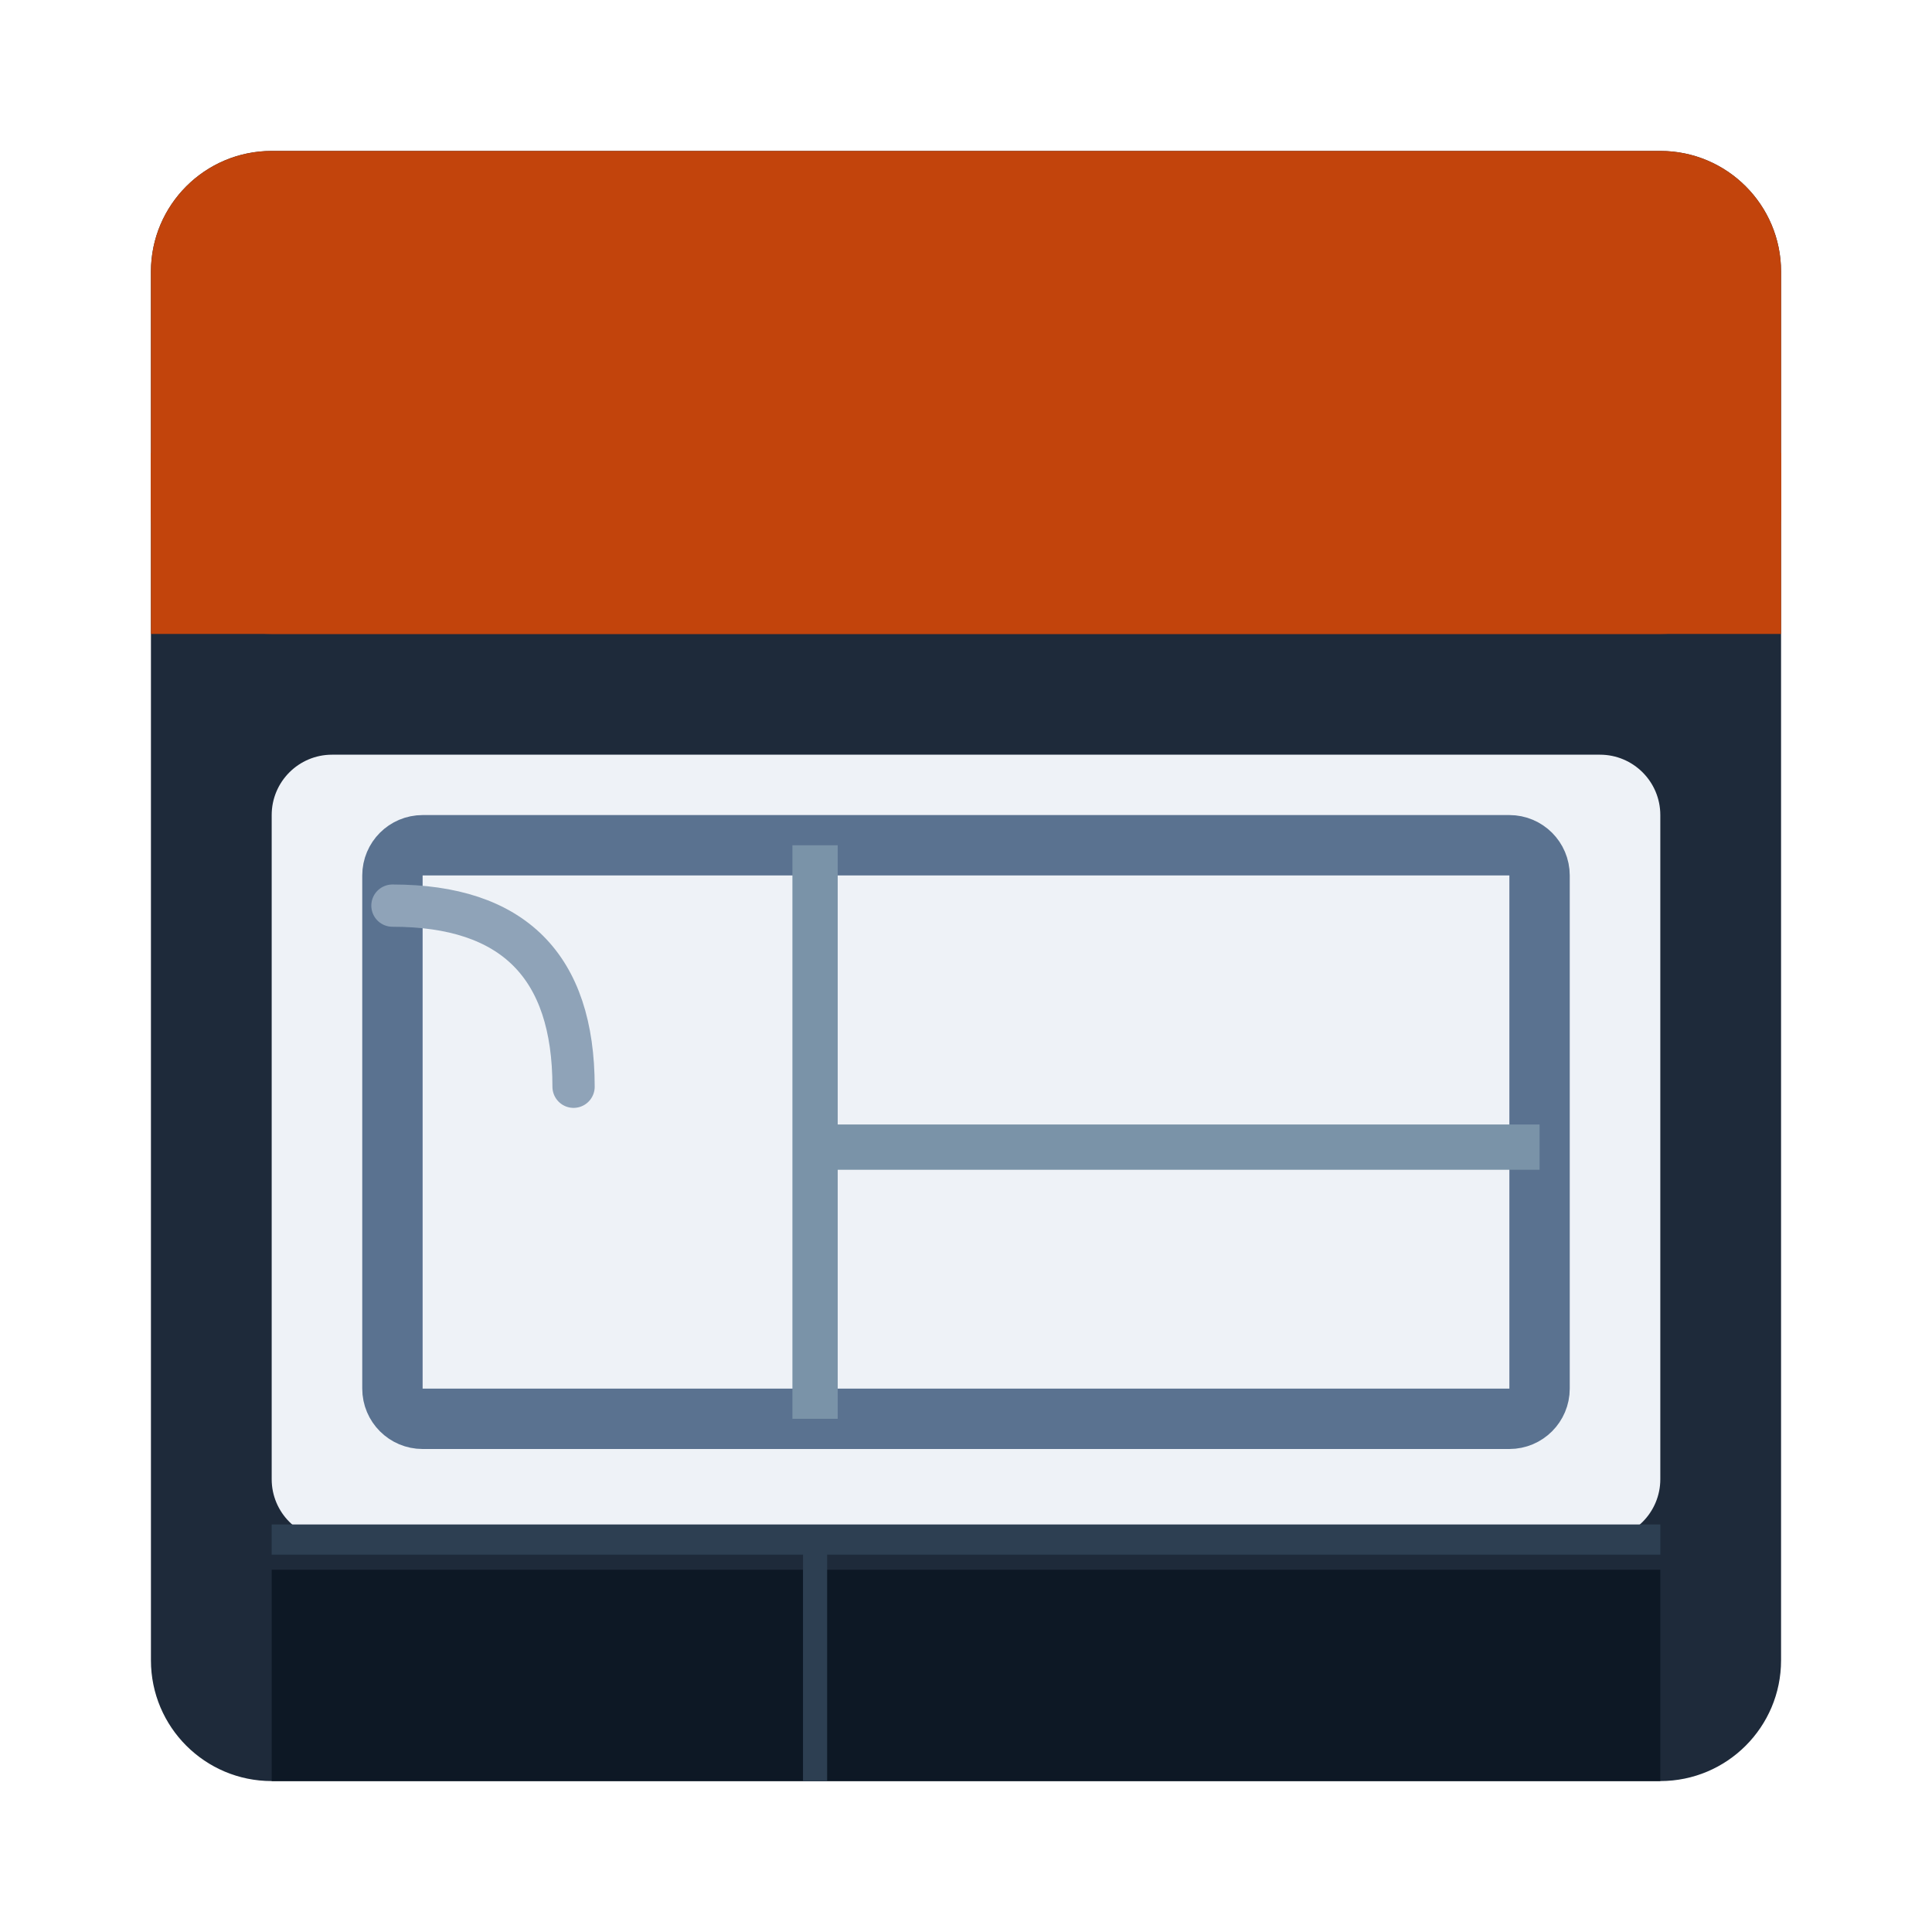
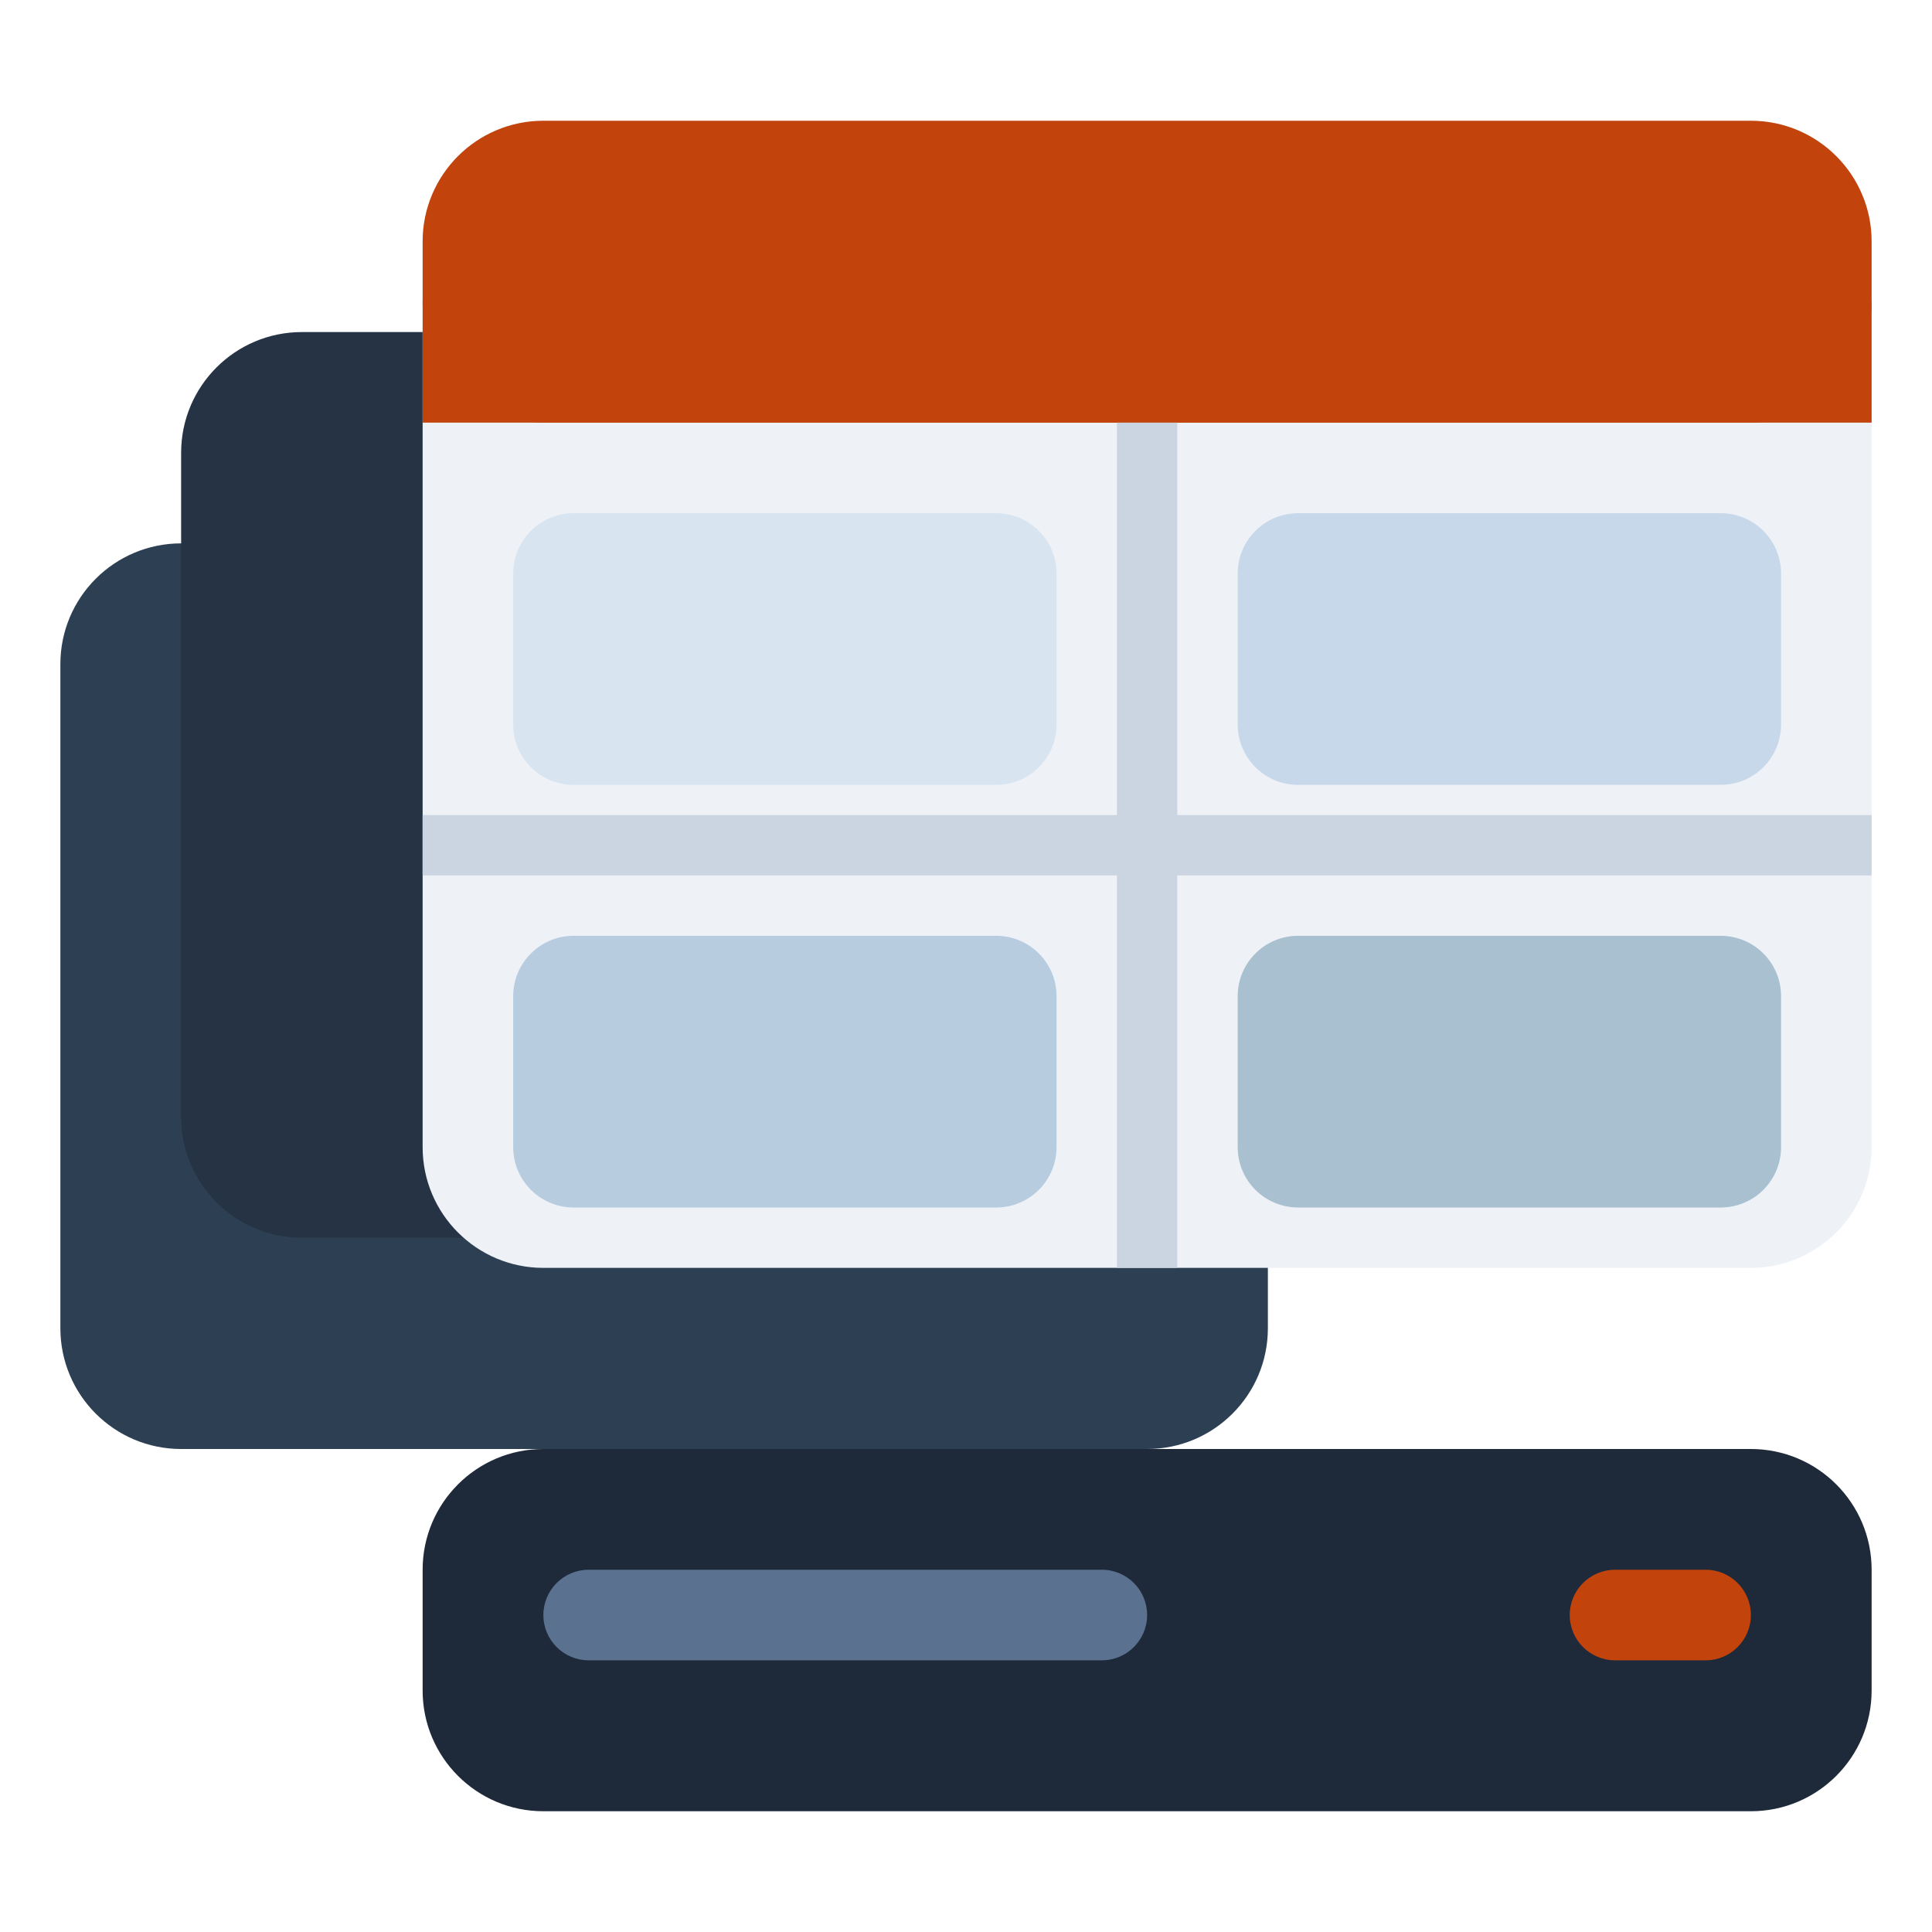
<svg xmlns="http://www.w3.org/2000/svg" viewBox="0 0 64 64">
-   <rect x="5" y="5" width="54" height="54" rx="4" fill="#1E2A3A" />
-   <rect x="5" y="5" width="54" height="16" rx="4" fill="#C2440C" />
-   <rect x="5" y="15" width="54" height="6" fill="#C2440C" />
-   <rect x="9" y="25" width="46" height="26" rx="2" fill="#EEF2F7" />
-   <rect x="13" y="28" width="38" height="19" rx="1" fill="none" stroke="#5A7290" stroke-width="2" />
-   <line x1="27" y1="28" x2="27" y2="47" stroke="#7A93A8" stroke-width="1.5" />
-   <line x1="27" y1="38" x2="51" y2="38" stroke="#7A93A8" stroke-width="1.5" />
-   <path d="M13 30 Q19 30 19 36" fill="none" stroke="#8FA3B8" stroke-width="1.4" stroke-linecap="round" />
-   <line x1="9" y1="51" x2="55" y2="51" stroke="#2D3F52" stroke-width="1" />
-   <rect x="9" y="52" width="46" height="7" fill="#0D1825" />
-   <line x1="27" y1="51" x2="27" y2="59" stroke="#2D3F52" stroke-width="0.8" />
+   <rect x="2" y="18" width="40" height="30" rx="4" fill="#2D3F52" />
+   <rect x="6" y="11" width="40" height="30" rx="4" fill="#253344" />
+   <rect x="14" y="4" width="48" height="38" rx="4" fill="#EEF2F7" />
+   <rect x="14" y="4" width="48" height="10" rx="4" fill="#C2440C" />
+   <rect x="14" y="10" width="48" height="4" fill="#C2440C" />
+   <line x1="38" y1="14" x2="38" y2="42" stroke="#CBD5E1" stroke-width="2" />
+   <line x1="14" y1="28" x2="62" y2="28" stroke="#CBD5E1" stroke-width="2" />
+   <rect x="17" y="17" width="18" height="9" rx="2" fill="#D8E4EF" />
+   <rect x="41" y="17" width="18" height="9" rx="2" fill="#C8D8EB" />
+   <rect x="17" y="31" width="18" height="9" rx="2" fill="#B8CCE0" />
+   <rect x="41" y="31" width="18" height="9" rx="2" fill="#A8C0D0" />
+   <rect x="14" y="48" width="48" height="12" rx="4" fill="#1E2A3A" />
+   <rect x="18" y="52" width="20" height="3" rx="1.5" fill="#5A7290" />
+   <rect x="52" y="52" width="6" height="3" rx="1.5" fill="#C2440C" />
</svg>
